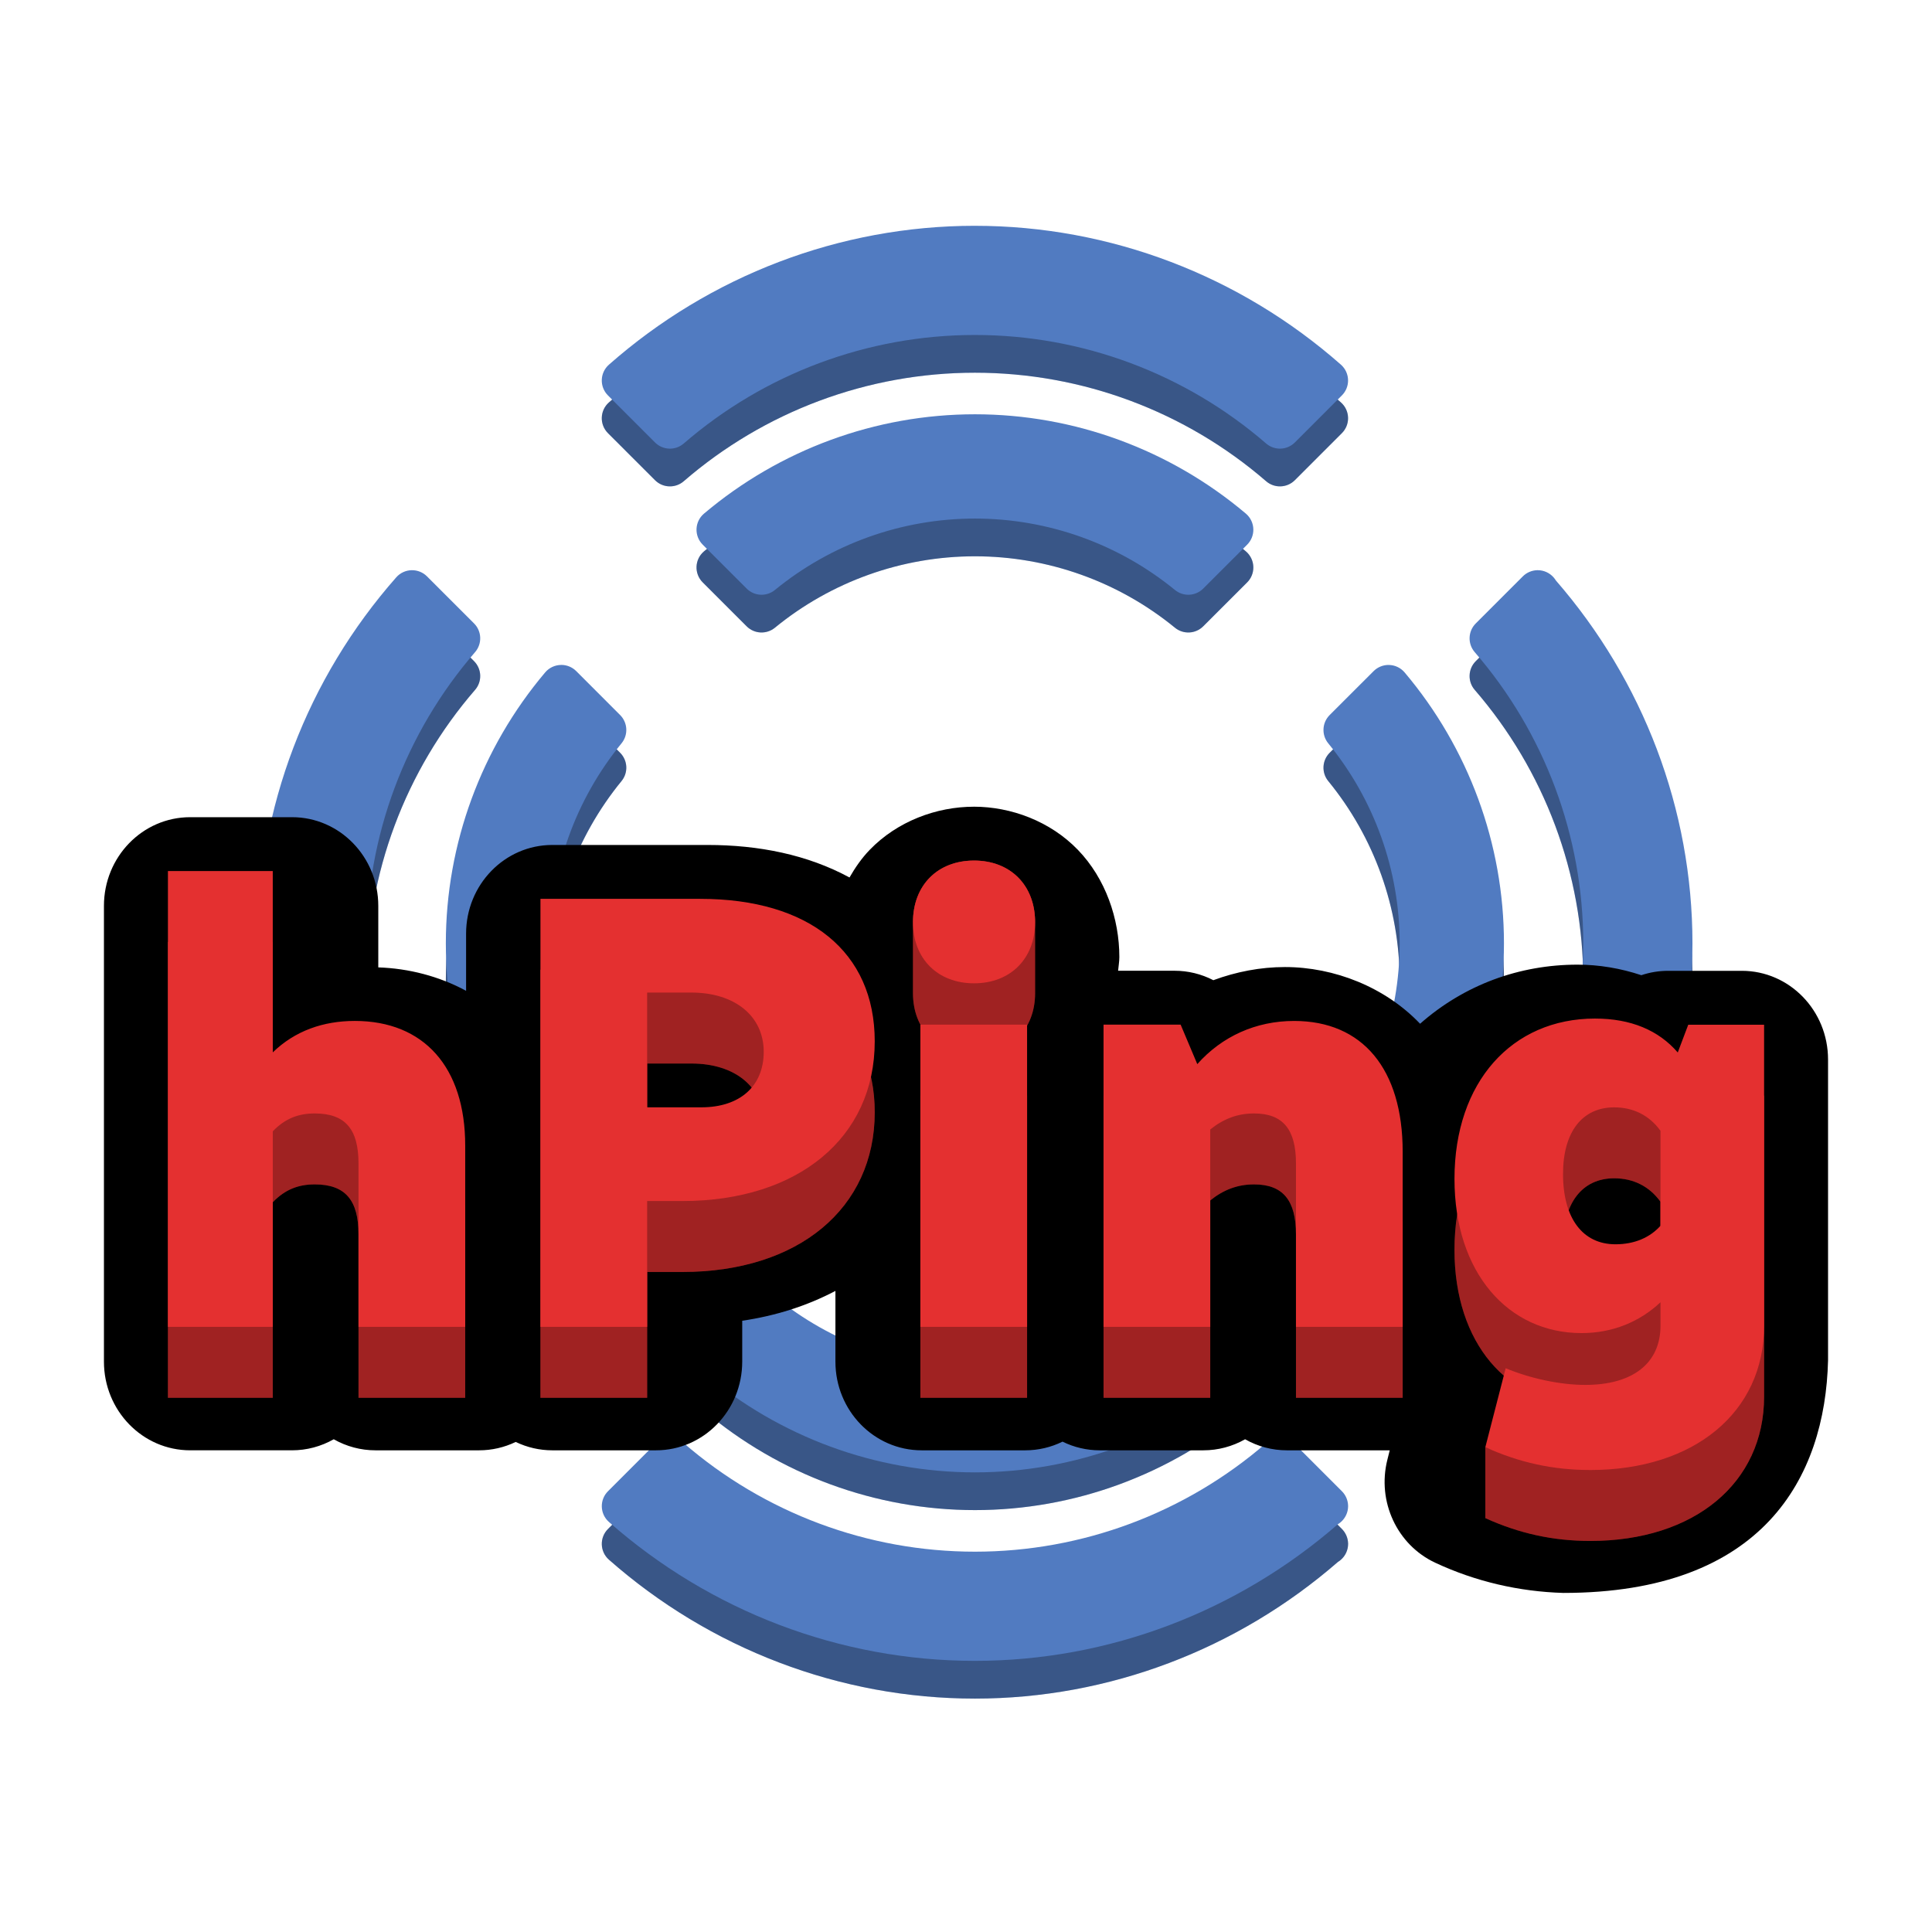
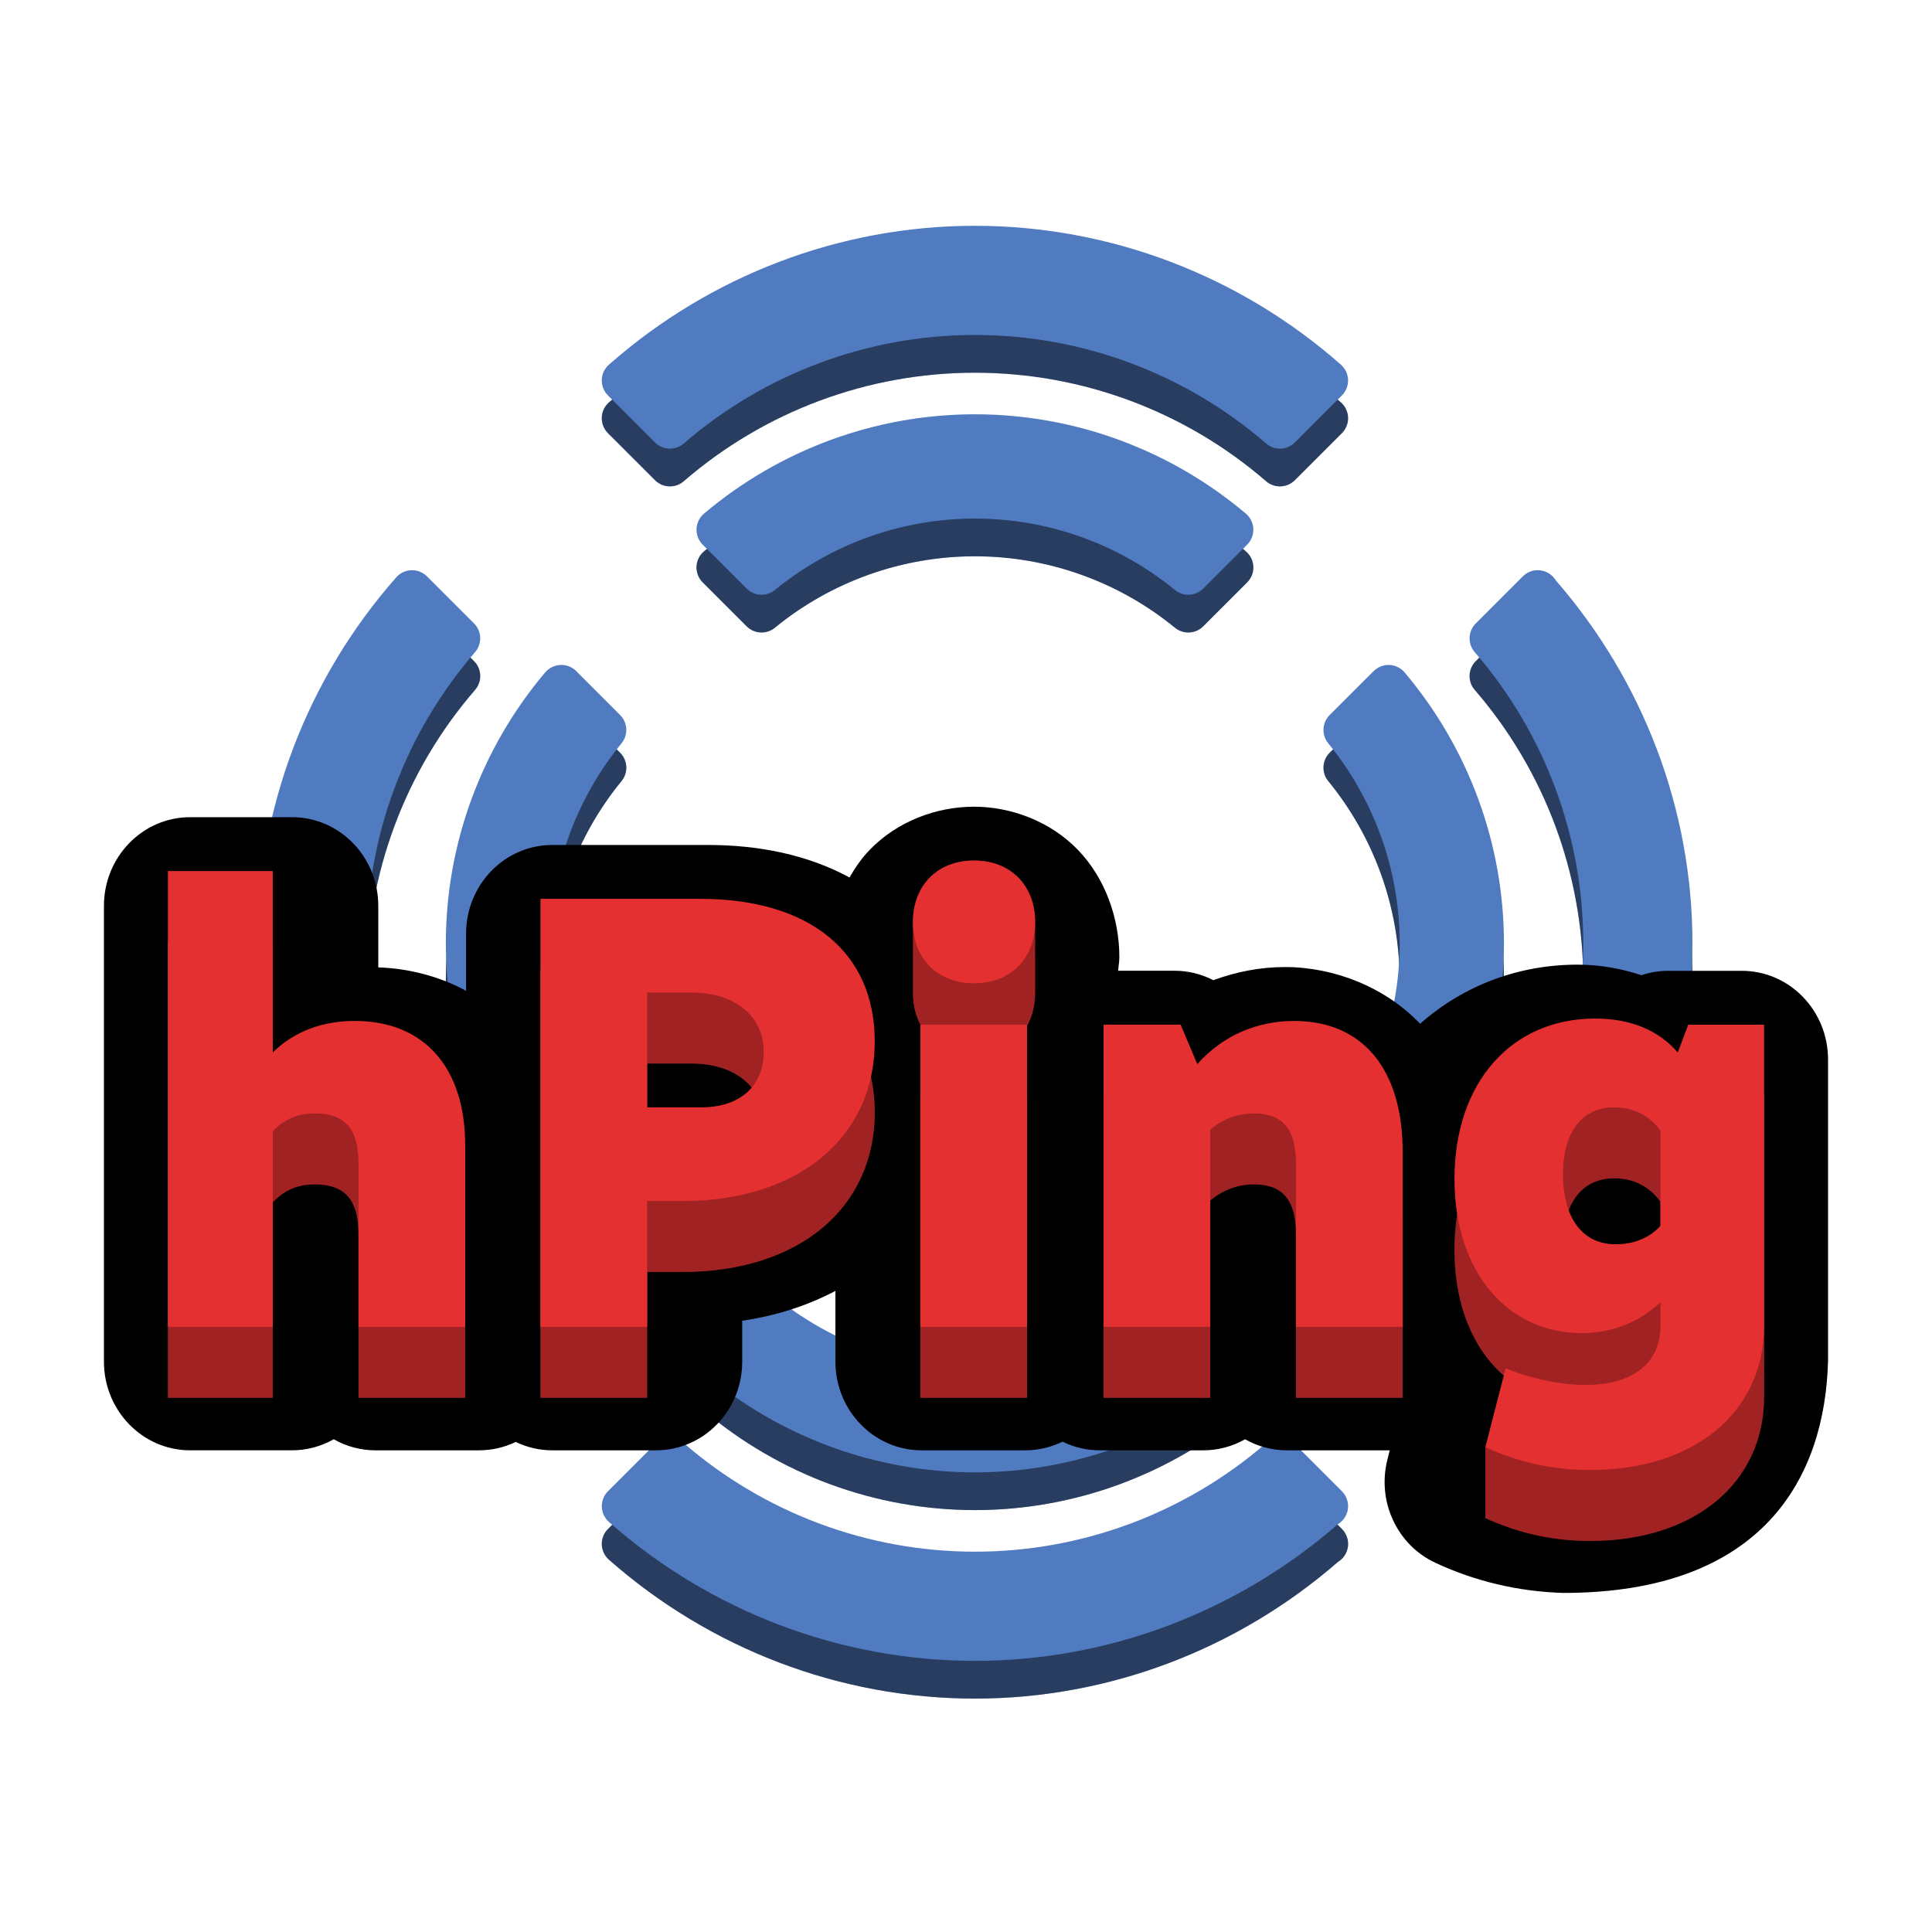
<svg xmlns="http://www.w3.org/2000/svg" width="512" height="512" version="1.1" viewBox="0 0 135.47 135.47">
  <path d="m68.361 18.478c-9.49 9e-6 -18.592 3.505-25.663 9.738-0.641 0.564-0.672 1.552-0.069 2.156l3.301 3.3c0.548 0.548 1.427 0.58 2.013 0.072 5.651-4.891 12.896-7.61 20.419-7.61 7.523 2.8e-5 14.766 2.718 20.418 7.61 0.586 0.507 1.464 0.476 2.013-0.072l3.3-3.301c0.281-0.281 0.437-0.663 0.432-1.061-0.004-0.419-0.186-0.816-0.5-1.093-7.072-6.233-16.175-9.738-25.664-9.738zm0 13.217c-6.986 2.3e-5 -13.704 2.494-18.997 6.965-0.662 0.559-0.704 1.564-0.091 2.176l3.082 3.081c0.537 0.537 1.393 0.579 1.981 0.098 3.938-3.223 8.89-5.008 14.024-5.008h0.002c5.134 0 10.086 1.785 14.024 5.008 0.588 0.481 1.444 0.439 1.982-0.098l3.083-3.081c0.281-0.281 0.437-0.664 0.432-1.062-0.004-0.43-0.196-0.836-0.524-1.114-5.293-4.471-12.011-6.965-18.997-6.965zm39.467 10.932c-0.012-1.95e-4 -0.024 2.25e-4 -0.036 5.15e-4 -0.38 0.009-0.743 0.163-1.012 0.432l-3.301 3.301c-0.548 0.548-0.58 1.427-0.073 2.013 4.891 5.651 7.611 12.894 7.611 20.418-3e-5 7.523-2.719 14.767-7.611 20.418-0.507 0.586-0.475 1.464 0.073 2.013l3.301 3.301c0.603 0.603 1.59 0.572 2.154-0.067 6.233-7.072 9.739-16.174 9.739-25.663 0-9.402-3.459-18.41-9.583-25.453-0.045-0.075-0.098-0.146-0.156-0.212-0.28-0.318-0.683-0.5-1.106-0.501zm-78.95 5.15e-4c-0.419 0.004-0.816 0.186-1.093 0.5-6.233 7.072-9.738 16.174-9.738 25.664 1e-5 9.49 3.505 18.592 9.738 25.664 0.564 0.641 1.552 0.672 2.155 0.068l3.3-3.301c0.548-0.548 0.58-1.426 0.072-2.013-4.891-5.651-7.61-12.896-7.61-20.419 2.7e-5 -7.523 2.718-14.766 7.61-20.418 0.507-0.586 0.476-1.464-0.072-2.013l-3.301-3.3c-0.281-0.281-0.663-0.436-1.061-0.432zm10.464 6.643v5.14e-4c-0.43 0.004-0.837 0.195-1.115 0.523-4.471 5.293-6.965 12.011-6.965 18.997 2e-5 6.986 2.494 13.704 6.965 18.997 0.559 0.662 1.564 0.704 2.176 0.091l3.081-3.081c0.537-0.537 0.579-1.394 0.098-1.982-3.223-3.938-5.008-8.89-5.008-14.024v-0.002c0-5.134 1.785-10.086 5.008-14.024 0.481-0.588 0.438-1.444-0.098-1.981l-3.081-3.083c-0.281-0.281-0.664-0.437-1.061-0.433zm57.999 5.14e-4c-0.385 0.006-0.754 0.162-1.026 0.435l-3.081 3.079c-0.537 0.537-0.58 1.394-0.099 1.982 3.223 3.939 5.008 8.89 5.008 14.025-1.3e-4 5.134-1.784 10.086-5.008 14.025-0.481 0.588-0.438 1.444 0.099 1.982l3.082 3.081c0.612 0.611 1.616 0.57 2.174-0.091 4.471-5.293 6.966-12.011 6.966-18.997-3e-5 -6.986-2.495-13.704-6.966-18.997-0.276-0.326-0.678-0.516-1.105-0.523-0.015-1.57e-4 -0.03-1.51e-4 -0.045 0zm-28.979 15.188c-2.391 0-4.33 1.938-4.33 4.33 5.5e-5 2.391 1.938 4.33 4.33 4.33s4.33-1.938 4.33-4.33c0-2.391-1.938-4.33-4.33-4.33zm5.14e-4 12.976c-0.378 0-0.757 0.144-1.045 0.433l-5.112 5.112c-0.265 0.265-0.403 0.599-0.427 0.938-0.362-0.211-0.716-0.437-1.057-0.683-0.588-0.422-1.396-0.357-1.908 0.156l-3.102 3.102c-0.629 0.629-0.564 1.666 0.138 2.212 3.559 2.767 7.951 4.31 12.514 4.31 4.563-1.26e-4 8.955-1.542 12.514-4.31 0.361-0.28 0.571-0.712 0.571-1.168-2.57e-4 -0.392-0.156-0.767-0.433-1.044-0.009-0.01-0.019-0.019-0.028-0.028l-3.074-3.074c-0.512-0.512-1.32-0.578-1.908-0.156-0.341 0.245-0.695 0.471-1.056 0.682-0.026-0.352-0.176-0.686-0.428-0.937l-5.112-5.112c-0.289-0.289-0.667-0.433-1.045-0.433zm-15.035 15.799c-0.355 0.018-0.703 0.163-0.971 0.431l-3.082 3.082c-0.611 0.612-0.57 1.616 0.091 2.174 5.293 4.471 12.011 6.966 18.997 6.966 6.986-3e-5 13.704-2.495 18.997-6.966 0.326-0.276 0.517-0.678 0.524-1.105 1.57e-4 -0.015 1.52e-4 -0.031 0-0.046-0.006-0.385-0.162-0.753-0.435-1.025l-3.079-3.081c-0.537-0.537-1.394-0.58-1.982-0.099-3.939 3.223-8.89 5.008-14.025 5.008-5.134-1.4e-4 -10.086-1.784-14.025-5.008-0.294-0.24-0.655-0.35-1.01-0.332zm-6.404 10.243c-0.361 0.013-0.718 0.158-0.992 0.432l-3.301 3.302c-0.603 0.603-0.572 1.59 0.068 2.154 7.072 6.233 16.173 9.739 25.663 9.739 9.402 0 18.41-3.459 25.453-9.583 0.075-0.045 0.146-0.098 0.212-0.156 0.318-0.28 0.5-0.682 0.501-1.105v-5.1e-4c1.8e-4 -0.012-2.26e-4 -0.024-5.14e-4 -0.036-0.009-0.38-0.164-0.742-0.432-1.012l-3.301-3.302c-0.548-0.548-1.427-0.579-2.013-0.072-5.651 4.891-12.895 7.611-20.418 7.611-7.523-1e-5 -14.767-2.719-20.418-7.611-0.293-0.254-0.659-0.373-1.021-0.36z" color="#000000" color-rendering="auto" dominant-baseline="auto" fill="#517bc1" image-rendering="auto" shape-rendering="auto" solid-color="#000000" stop-color="#000000" stroke-width=".257" style="font-feature-settings:normal;font-variant-alternates:normal;font-variant-caps:normal;font-variant-east-asian:normal;font-variant-ligatures:normal;font-variant-numeric:normal;font-variant-position:normal;font-variation-settings:normal;inline-size:0;isolation:auto;mix-blend-mode:normal;shape-margin:0;shape-padding:0;text-decoration-color:#000000;text-decoration-line:none;text-decoration-style:solid;text-indent:0;text-orientation:mixed;text-transform:none;white-space:normal" />
-   <path d="m68.361 18.478c-9.49 9e-6 -18.592 3.505-25.663 9.738-0.641 0.564-0.672 1.552-0.069 2.156l3.301 3.3c0.548 0.548 1.427 0.58 2.013 0.072 5.651-4.891 12.896-7.61 20.419-7.61 7.523 2.8e-5 14.766 2.718 20.418 7.61 0.586 0.507 1.464 0.476 2.013-0.072l3.3-3.301c0.281-0.281 0.437-0.663 0.432-1.061-0.004-0.419-0.186-0.816-0.5-1.093-7.072-6.233-16.175-9.738-25.664-9.738zm0 13.217c-6.986 2.3e-5 -13.704 2.494-18.997 6.965-0.662 0.559-0.704 1.564-0.091 2.176l3.082 3.081c0.537 0.537 1.393 0.579 1.981 0.098 3.938-3.223 8.89-5.008 14.024-5.008h0.002c5.134 0 10.086 1.785 14.024 5.008 0.588 0.481 1.444 0.439 1.982-0.098l3.083-3.081c0.281-0.281 0.437-0.664 0.432-1.062-0.004-0.43-0.196-0.836-0.524-1.114-5.293-4.471-12.011-6.965-18.997-6.965zm39.467 10.932c-0.012-1.95e-4 -0.024 2.25e-4 -0.036 5.15e-4 -0.38 0.009-0.743 0.163-1.012 0.432l-3.301 3.301c-0.548 0.548-0.58 1.427-0.073 2.013 4.891 5.651 7.611 12.894 7.611 20.418-3e-5 7.523-2.719 14.767-7.611 20.418-0.507 0.586-0.475 1.464 0.073 2.013l3.301 3.301c0.603 0.603 1.59 0.572 2.154-0.067 6.233-7.072 9.739-16.174 9.739-25.663 0-9.402-3.459-18.41-9.583-25.453-0.045-0.075-0.098-0.146-0.156-0.212-0.28-0.318-0.683-0.5-1.106-0.501zm-78.95 5.15e-4c-0.419 0.004-0.816 0.186-1.093 0.5-6.233 7.072-9.738 16.174-9.738 25.664 1e-5 9.49 3.505 18.592 9.738 25.664 0.564 0.641 1.552 0.672 2.155 0.068l3.3-3.301c0.548-0.548 0.58-1.426 0.072-2.013-4.891-5.651-7.61-12.896-7.61-20.419 2.7e-5 -7.523 2.718-14.766 7.61-20.418 0.507-0.586 0.476-1.464-0.072-2.013l-3.301-3.3c-0.281-0.281-0.663-0.436-1.061-0.432zm10.464 6.643v5.14e-4c-0.43 0.004-0.837 0.195-1.115 0.523-4.471 5.293-6.965 12.011-6.965 18.997 2e-5 6.986 2.494 13.704 6.965 18.997 0.559 0.662 1.564 0.704 2.176 0.091l3.081-3.081c0.537-0.537 0.579-1.394 0.098-1.982-3.223-3.938-5.008-8.89-5.008-14.024v-0.002c0-5.134 1.785-10.086 5.008-14.024 0.481-0.588 0.438-1.444-0.098-1.981l-3.081-3.083c-0.281-0.281-0.664-0.437-1.061-0.433zm57.999 5.14e-4c-0.385 0.006-0.754 0.162-1.026 0.435l-3.081 3.079c-0.537 0.537-0.58 1.394-0.099 1.982 3.223 3.939 5.008 8.89 5.008 14.025-1.3e-4 5.134-1.784 10.086-5.008 14.025-0.481 0.588-0.438 1.444 0.099 1.982l3.082 3.081c0.612 0.611 1.616 0.57 2.174-0.091 4.471-5.293 6.966-12.011 6.966-18.997-3e-5 -6.986-2.495-13.704-6.966-18.997-0.276-0.326-0.678-0.516-1.105-0.523-0.015-1.57e-4 -0.03-1.51e-4 -0.045 0zm-28.979 15.188c-2.391 0-4.33 1.938-4.33 4.33 5.5e-5 2.391 1.938 4.33 4.33 4.33s4.33-1.938 4.33-4.33c0-2.391-1.938-4.33-4.33-4.33zm5.14e-4 12.976c-0.378 0-0.757 0.144-1.045 0.433l-5.112 5.112c-0.265 0.265-0.403 0.599-0.427 0.938-0.362-0.211-0.716-0.437-1.057-0.683-0.588-0.422-1.396-0.357-1.908 0.156l-3.102 3.102c-0.629 0.629-0.564 1.666 0.138 2.212 3.559 2.767 7.951 4.31 12.514 4.31 4.563-1.26e-4 8.955-1.542 12.514-4.31 0.361-0.28 0.571-0.712 0.571-1.168-2.57e-4 -0.392-0.156-0.767-0.433-1.044-0.009-0.01-0.019-0.019-0.028-0.028l-3.074-3.074c-0.512-0.512-1.32-0.578-1.908-0.156-0.341 0.245-0.695 0.471-1.056 0.682-0.026-0.352-0.176-0.686-0.428-0.937l-5.112-5.112c-0.289-0.289-0.667-0.433-1.045-0.433zm-15.035 15.799c-0.355 0.018-0.703 0.163-0.971 0.431l-3.082 3.082c-0.611 0.612-0.57 1.616 0.091 2.174 5.293 4.471 12.011 6.966 18.997 6.966 6.986-3e-5 13.704-2.495 18.997-6.966 0.326-0.276 0.517-0.678 0.524-1.105 1.57e-4 -0.015 1.52e-4 -0.031 0-0.046-0.006-0.385-0.162-0.753-0.435-1.025l-3.079-3.081c-0.537-0.537-1.394-0.58-1.982-0.099-3.939 3.223-8.89 5.008-14.025 5.008-5.134-1.4e-4 -10.086-1.784-14.025-5.008-0.294-0.24-0.655-0.35-1.01-0.332zm-6.404 10.243c-0.361 0.013-0.718 0.158-0.992 0.432l-3.301 3.302c-0.603 0.603-0.572 1.59 0.068 2.154 7.072 6.233 16.173 9.739 25.663 9.739 9.402 0 18.41-3.459 25.453-9.583 0.075-0.045 0.146-0.098 0.212-0.156 0.318-0.28 0.5-0.682 0.501-1.105v-5.1e-4c1.8e-4 -0.012-2.26e-4 -0.024-5.14e-4 -0.036-0.009-0.38-0.164-0.742-0.432-1.012l-3.301-3.302c-0.548-0.548-1.427-0.579-2.013-0.072-5.651 4.891-12.895 7.611-20.418 7.611-7.523-1e-5 -14.767-2.719-20.418-7.611-0.293-0.254-0.659-0.373-1.021-0.36z" color="#000000" color-rendering="auto" dominant-baseline="auto" image-rendering="auto" opacity=".3" shape-rendering="auto" solid-color="#000000" stop-color="#000000" stroke-width=".257" style="font-feature-settings:normal;font-variant-alternates:normal;font-variant-caps:normal;font-variant-east-asian:normal;font-variant-ligatures:normal;font-variant-numeric:normal;font-variant-position:normal;font-variation-settings:normal;inline-size:0;isolation:auto;mix-blend-mode:normal;shape-margin:0;shape-padding:0;text-decoration-color:#000000;text-decoration-line:none;text-decoration-style:solid;text-indent:0;text-orientation:mixed;text-transform:none;white-space:normal" />
+   <path d="m68.361 18.478c-9.49 9e-6 -18.592 3.505-25.663 9.738-0.641 0.564-0.672 1.552-0.069 2.156l3.301 3.3c0.548 0.548 1.427 0.58 2.013 0.072 5.651-4.891 12.896-7.61 20.419-7.61 7.523 2.8e-5 14.766 2.718 20.418 7.61 0.586 0.507 1.464 0.476 2.013-0.072l3.3-3.301c0.281-0.281 0.437-0.663 0.432-1.061-0.004-0.419-0.186-0.816-0.5-1.093-7.072-6.233-16.175-9.738-25.664-9.738zm0 13.217c-6.986 2.3e-5 -13.704 2.494-18.997 6.965-0.662 0.559-0.704 1.564-0.091 2.176l3.082 3.081c0.537 0.537 1.393 0.579 1.981 0.098 3.938-3.223 8.89-5.008 14.024-5.008h0.002c5.134 0 10.086 1.785 14.024 5.008 0.588 0.481 1.444 0.439 1.982-0.098l3.083-3.081c0.281-0.281 0.437-0.664 0.432-1.062-0.004-0.43-0.196-0.836-0.524-1.114-5.293-4.471-12.011-6.965-18.997-6.965zm39.467 10.932c-0.012-1.95e-4 -0.024 2.25e-4 -0.036 5.15e-4 -0.38 0.009-0.743 0.163-1.012 0.432l-3.301 3.301c-0.548 0.548-0.58 1.427-0.073 2.013 4.891 5.651 7.611 12.894 7.611 20.418-3e-5 7.523-2.719 14.767-7.611 20.418-0.507 0.586-0.475 1.464 0.073 2.013l3.301 3.301c0.603 0.603 1.59 0.572 2.154-0.067 6.233-7.072 9.739-16.174 9.739-25.663 0-9.402-3.459-18.41-9.583-25.453-0.045-0.075-0.098-0.146-0.156-0.212-0.28-0.318-0.683-0.5-1.106-0.501zm-78.95 5.15e-4c-0.419 0.004-0.816 0.186-1.093 0.5-6.233 7.072-9.738 16.174-9.738 25.664 1e-5 9.49 3.505 18.592 9.738 25.664 0.564 0.641 1.552 0.672 2.155 0.068l3.3-3.301c0.548-0.548 0.58-1.426 0.072-2.013-4.891-5.651-7.61-12.896-7.61-20.419 2.7e-5 -7.523 2.718-14.766 7.61-20.418 0.507-0.586 0.476-1.464-0.072-2.013l-3.301-3.3c-0.281-0.281-0.663-0.436-1.061-0.432zm10.464 6.643v5.14e-4c-0.43 0.004-0.837 0.195-1.115 0.523-4.471 5.293-6.965 12.011-6.965 18.997 2e-5 6.986 2.494 13.704 6.965 18.997 0.559 0.662 1.564 0.704 2.176 0.091l3.081-3.081c0.537-0.537 0.579-1.394 0.098-1.982-3.223-3.938-5.008-8.89-5.008-14.024v-0.002c0-5.134 1.785-10.086 5.008-14.024 0.481-0.588 0.438-1.444-0.098-1.981l-3.081-3.083c-0.281-0.281-0.664-0.437-1.061-0.433zm57.999 5.14e-4c-0.385 0.006-0.754 0.162-1.026 0.435l-3.081 3.079c-0.537 0.537-0.58 1.394-0.099 1.982 3.223 3.939 5.008 8.89 5.008 14.025-1.3e-4 5.134-1.784 10.086-5.008 14.025-0.481 0.588-0.438 1.444 0.099 1.982l3.082 3.081c0.612 0.611 1.616 0.57 2.174-0.091 4.471-5.293 6.966-12.011 6.966-18.997-3e-5 -6.986-2.495-13.704-6.966-18.997-0.276-0.326-0.678-0.516-1.105-0.523-0.015-1.57e-4 -0.03-1.51e-4 -0.045 0zm-28.979 15.188c-2.391 0-4.33 1.938-4.33 4.33 5.5e-5 2.391 1.938 4.33 4.33 4.33s4.33-1.938 4.33-4.33c0-2.391-1.938-4.33-4.33-4.33zm5.14e-4 12.976c-0.378 0-0.757 0.144-1.045 0.433l-5.112 5.112c-0.265 0.265-0.403 0.599-0.427 0.938-0.362-0.211-0.716-0.437-1.057-0.683-0.588-0.422-1.396-0.357-1.908 0.156l-3.102 3.102c-0.629 0.629-0.564 1.666 0.138 2.212 3.559 2.767 7.951 4.31 12.514 4.31 4.563-1.26e-4 8.955-1.542 12.514-4.31 0.361-0.28 0.571-0.712 0.571-1.168-2.57e-4 -0.392-0.156-0.767-0.433-1.044-0.009-0.01-0.019-0.019-0.028-0.028l-3.074-3.074c-0.512-0.512-1.32-0.578-1.908-0.156-0.341 0.245-0.695 0.471-1.056 0.682-0.026-0.352-0.176-0.686-0.428-0.937l-5.112-5.112c-0.289-0.289-0.667-0.433-1.045-0.433zm-15.035 15.799c-0.355 0.018-0.703 0.163-0.971 0.431l-3.082 3.082c-0.611 0.612-0.57 1.616 0.091 2.174 5.293 4.471 12.011 6.966 18.997 6.966 6.986-3e-5 13.704-2.495 18.997-6.966 0.326-0.276 0.517-0.678 0.524-1.105 1.57e-4 -0.015 1.52e-4 -0.031 0-0.046-0.006-0.385-0.162-0.753-0.435-1.025l-3.079-3.081c-0.537-0.537-1.394-0.58-1.982-0.099-3.939 3.223-8.89 5.008-14.025 5.008-5.134-1.4e-4 -10.086-1.784-14.025-5.008-0.294-0.24-0.655-0.35-1.01-0.332zm-6.404 10.243c-0.361 0.013-0.718 0.158-0.992 0.432l-3.301 3.302c-0.603 0.603-0.572 1.59 0.068 2.154 7.072 6.233 16.173 9.739 25.663 9.739 9.402 0 18.41-3.459 25.453-9.583 0.075-0.045 0.146-0.098 0.212-0.156 0.318-0.28 0.5-0.682 0.501-1.105v-5.1e-4c1.8e-4 -0.012-2.26e-4 -0.024-5.14e-4 -0.036-0.009-0.38-0.164-0.742-0.432-1.012l-3.301-3.302c-0.548-0.548-1.427-0.579-2.013-0.072-5.651 4.891-12.895 7.611-20.418 7.611-7.523-1e-5 -14.767-2.719-20.418-7.611-0.293-0.254-0.659-0.373-1.021-0.36z" color="#000000" color-rendering="auto" dominant-baseline="auto" image-rendering="auto" opacity=".5" shape-rendering="auto" solid-color="#000000" stop-color="#000000" stroke-width=".257" style="font-feature-settings:normal;font-variant-alternates:normal;font-variant-caps:normal;font-variant-east-asian:normal;font-variant-ligatures:normal;font-variant-numeric:normal;font-variant-position:normal;font-variation-settings:normal;inline-size:0;isolation:auto;mix-blend-mode:normal;shape-margin:0;shape-padding:0;text-decoration-color:#000000;text-decoration-line:none;text-decoration-style:solid;text-indent:0;text-orientation:mixed;text-transform:none;white-space:normal" />
  <path d="m68.361 15.832c-9.49 9e-6 -18.592 3.505-25.663 9.738-0.641 0.564-0.672 1.552-0.069 2.156l3.301 3.3c0.548 0.548 1.427 0.58 2.013 0.072 5.651-4.891 12.896-7.61 20.419-7.61 7.523 2.8e-5 14.766 2.718 20.418 7.61 0.586 0.507 1.464 0.476 2.013-0.072l3.3-3.301c0.281-0.281 0.437-0.663 0.432-1.061-0.004-0.419-0.186-0.816-0.5-1.093-7.072-6.233-16.175-9.738-25.664-9.738zm0 13.217c-6.986 2.3e-5 -13.704 2.494-18.997 6.965-0.662 0.559-0.704 1.564-0.091 2.176l3.082 3.081c0.537 0.537 1.393 0.579 1.981 0.098 3.938-3.223 8.89-5.008 14.024-5.008h0.002c5.134 0 10.086 1.785 14.024 5.008 0.588 0.481 1.444 0.439 1.982-0.098l3.083-3.081c0.281-0.281 0.437-0.664 0.432-1.062-0.004-0.43-0.196-0.836-0.524-1.114-5.293-4.471-12.011-6.965-18.997-6.965zm39.467 10.932c-0.012-1.95e-4 -0.024 2.25e-4 -0.036 5.15e-4 -0.38 0.009-0.743 0.163-1.012 0.432l-3.301 3.301c-0.548 0.548-0.58 1.427-0.073 2.013 4.891 5.651 7.611 12.894 7.611 20.418-3e-5 7.523-2.719 14.767-7.611 20.418-0.507 0.586-0.475 1.464 0.073 2.013l3.301 3.301c0.603 0.603 1.59 0.572 2.154-0.067 6.233-7.072 9.739-16.174 9.739-25.663 0-9.402-3.459-18.41-9.583-25.453-0.045-0.075-0.098-0.146-0.156-0.212-0.28-0.318-0.683-0.5-1.106-0.501zm-78.95 5.15e-4c-0.419 0.004-0.816 0.186-1.093 0.5-6.233 7.072-9.738 16.174-9.738 25.664 1e-5 9.49 3.505 18.592 9.738 25.664 0.564 0.641 1.552 0.672 2.155 0.068l3.3-3.301c0.548-0.548 0.58-1.426 0.072-2.013-4.891-5.651-7.61-12.896-7.61-20.419 2.7e-5 -7.523 2.718-14.766 7.61-20.418 0.507-0.586 0.476-1.464-0.072-2.013l-3.301-3.3c-0.281-0.281-0.663-0.436-1.061-0.432zm10.464 6.643v5.14e-4c-0.43 0.004-0.837 0.195-1.115 0.523-4.471 5.293-6.965 12.011-6.965 18.997 2e-5 6.986 2.494 13.704 6.965 18.997 0.559 0.662 1.564 0.704 2.176 0.091l3.081-3.081c0.537-0.537 0.579-1.394 0.098-1.982-3.223-3.938-5.008-8.89-5.008-14.024v-0.002c0-5.134 1.785-10.086 5.008-14.024 0.481-0.588 0.438-1.444-0.098-1.981l-3.081-3.083c-0.281-0.281-0.664-0.437-1.061-0.433zm57.999 5.14e-4c-0.385 0.006-0.754 0.162-1.026 0.435l-3.081 3.079c-0.537 0.537-0.58 1.394-0.099 1.982 3.223 3.939 5.008 8.89 5.008 14.025-1.3e-4 5.134-1.784 10.086-5.008 14.025-0.481 0.588-0.438 1.444 0.099 1.982l3.082 3.081c0.612 0.611 1.616 0.57 2.174-0.091 4.471-5.293 6.966-12.011 6.966-18.997-3e-5 -6.986-2.495-13.704-6.966-18.997-0.276-0.326-0.678-0.516-1.105-0.523-0.015-1.57e-4 -0.03-1.51e-4 -0.045 0zm-28.979 15.188c-2.391 0-4.33 1.938-4.33 4.33 5.5e-5 2.391 1.938 4.33 4.33 4.33s4.33-1.938 4.33-4.33c0-2.391-1.938-4.33-4.33-4.33zm5.14e-4 12.976c-0.378 0-0.757 0.144-1.045 0.433l-5.112 5.112c-0.265 0.265-0.403 0.599-0.427 0.938-0.362-0.211-0.716-0.437-1.057-0.683-0.588-0.422-1.396-0.357-1.908 0.156l-3.102 3.102c-0.629 0.629-0.564 1.666 0.138 2.212 3.559 2.767 7.951 4.31 12.514 4.31 4.563-1.26e-4 8.955-1.542 12.514-4.31 0.361-0.28 0.571-0.712 0.571-1.168-2.57e-4 -0.392-0.156-0.767-0.433-1.044-0.009-0.01-0.019-0.019-0.028-0.028l-3.074-3.074c-0.512-0.512-1.32-0.578-1.908-0.156-0.341 0.245-0.695 0.471-1.056 0.682-0.026-0.352-0.176-0.686-0.428-0.937l-5.112-5.112c-0.289-0.289-0.667-0.433-1.045-0.433zm-15.035 15.799c-0.355 0.018-0.703 0.163-0.971 0.431l-3.082 3.082c-0.611 0.612-0.57 1.616 0.091 2.174 5.293 4.471 12.011 6.966 18.997 6.966 6.986-3e-5 13.704-2.495 18.997-6.966 0.326-0.276 0.517-0.678 0.524-1.105 1.57e-4 -0.015 1.52e-4 -0.031 0-0.046-0.006-0.385-0.162-0.753-0.435-1.025l-3.079-3.081c-0.537-0.537-1.394-0.58-1.982-0.099-3.939 3.223-8.89 5.008-14.025 5.008-5.134-1.36e-4 -10.086-1.784-14.025-5.008-0.294-0.24-0.655-0.35-1.01-0.332zm-6.404 10.243c-0.361 0.013-0.718 0.158-0.992 0.432l-3.301 3.302c-0.603 0.603-0.572 1.59 0.068 2.154 7.072 6.233 16.173 9.739 25.663 9.739 9.402 0 18.41-3.459 25.453-9.583 0.075-0.045 0.146-0.098 0.212-0.156 0.318-0.28 0.5-0.682 0.501-1.105v-5.1e-4c1.8e-4 -0.012-2.26e-4 -0.024-5.14e-4 -0.036-0.009-0.38-0.164-0.742-0.432-1.012l-3.301-3.302c-0.548-0.548-1.427-0.579-2.013-0.072-5.651 4.891-12.895 7.611-20.418 7.611-7.523-1e-5 -14.767-2.719-20.418-7.611-0.293-0.254-0.659-0.373-1.021-0.36z" color="#000000" color-rendering="auto" dominant-baseline="auto" fill="#517bc1" image-rendering="auto" shape-rendering="auto" solid-color="#000000" stop-color="#000000" stroke-width=".257" style="font-feature-settings:normal;font-variant-alternates:normal;font-variant-caps:normal;font-variant-east-asian:normal;font-variant-ligatures:normal;font-variant-numeric:normal;font-variant-position:normal;font-variation-settings:normal;inline-size:0;isolation:auto;mix-blend-mode:normal;shape-margin:0;shape-padding:0;text-decoration-color:#000000;text-decoration-line:none;text-decoration-style:solid;text-indent:0;text-orientation:mixed;text-transform:none;white-space:normal" />
  <g transform="matrix(.24872 0 0 .24872 4.0649 3.3923)" shape-rendering="auto">
    <path d="m258.25 238.79c-10.259 0-17.213 6.956-17.213 17.389 0 10.259 6.954 17.213 17.213 17.213s17.215-6.954 17.215-17.213c0-10.432-6.956-17.389-17.215-17.389zm-227.25 2.953v128.49h29.559v-55.119c3.478-3.651 7.303-5.043 11.824-5.043 8.694 0 12.344 4.521 12.344 14.084v46.08h30.082v-51.119c0-22.082-11.651-35.123-31.125-35.123-8.868 0-16.866 2.781-23.125 8.867v-51.121zm105.02 7.83-2e-3 120.67h30.08v-35.471h9.912c32.689 0 54.25-17.909 54.25-45.031 0-25.212-18.432-40.164-49.209-40.164zm30.078 26.426h12.52c12.171 0 20.344 6.607 20.344 16.691 0 9.737-6.78 15.65-17.561 15.65h-15.303zm267.25 7.322c-23.473 0-48.541 19.4-39.643 45.205 5.72 16.586 22.365 40.637 36.396 58.059-6.862-0.074-14.991-1.79-21.965-4.682l-5.738 22.256c9.563 4.347 19.128 6.434 29.561 6.434l-4e-3 4e-3c6.646 0 12.789-0.844 18.324-2.42 1.15 0.698 1.718 0.587 1.57-0.465 18.019-5.707 29.141-19.49 29.141-37.801v-84.852h-21.387l-2.957 7.824c-5.39-6.26-13.214-9.562-23.299-9.562zm-84.85 0.676c-10.78 0-20.344 4.345-27.299 12.17l-4.695-11.127h-21.734v85.199h30.082v-55.641c3.651-2.956 7.649-4.521 12.344-4.521 8.172 0 11.824 4.521 11.824 14.084v46.078h30.08v-49.381c0-23.299-11.302-36.861-30.602-36.861zm-105.37 1.043v85.199h30.08v-85.199zm208.65 78.26v6.607c0 8.134-4.616 13.597-12.801 15.707-2.679-3.963-5.795-8.46-9.455-13.621-5.03-7.091 16.344-3.129 22.256-8.693z" color="#000000" color-rendering="auto" dominant-baseline="auto" image-rendering="auto" solid-color="#000000" stop-color="#000000" style="font-feature-settings:normal;font-variant-alternates:normal;font-variant-caps:normal;font-variant-east-asian:normal;font-variant-ligatures:normal;font-variant-numeric:normal;font-variant-position:normal;font-variation-settings:normal;inline-size:0;isolation:auto;mix-blend-mode:normal;shape-margin:0;shape-padding:0;text-decoration-color:#000000;text-decoration-line:none;text-decoration-style:solid;text-indent:0;text-orientation:mixed;text-transform:none;white-space:normal" />
    <path d="m258.19 213.79c-10.48 0-21.549 4.082-29.354 12.17-2.254 2.336-4.086 4.992-5.687 7.781-11.854-6.432-25.596-9.168-40.012-9.168h-43.777c-13.422 1e-3 -24.303 11.193-24.304 25v16.115c-7.622-4.125-16.228-6.321-24.752-6.6v-17.346c-0.001-13.807-10.881-24.999-24.304-25h-28.736c-13.422 1e-3 -24.303 11.193-24.304 25v128.49c0.001 13.807 10.881 24.999 24.304 25h28.736c4.108-6.8e-4 8.149-1.073 11.745-3.115 3.597 2.044 7.64 3.117 11.749 3.117h29.244c3.563-1.8e-4 7.083-0.806 10.31-2.361 3.226 1.555 6.745 2.361 10.309 2.361h29.242c13.422-1e-3 24.303-11.193 24.304-25v-11.529c9.372-1.379 18.234-4.174 26.276-8.412v19.941c9.7e-4 13.807 10.881 24.999 24.304 25h29.242c3.627-7.3e-4 7.207-0.836 10.479-2.445 3.272 1.609 6.853 2.445 10.479 2.445h29.244c4.109-9.5e-4 8.151-1.073 11.747-3.117 3.597 2.044 7.638 3.116 11.747 3.117h29.027l-0.67 2.678c-2.945 11.751 2.738 23.98 13.477 29.002 11.374 5.318 23.662 8.156 36.129 8.525 56.297 0 73.829-32.527 74.635-65.533v-84.852c-9.8e-4 -13.807-10.881-24.999-24.304-25h-20.791c-2.562-9e-5 -5.108 0.417-7.544 1.234-5.844-1.945-11.967-2.973-17.981-2.973-16.387 0-31.93 5.678-44.394 16.66-9.843-10.335-24.22-15.984-38.093-15.984-6.925 0-13.75 1.33-20.19 3.707-3.386-1.751-7.124-2.663-10.914-2.664h-15.936c0.111-1.29 0.351-2.581 0.351-3.861 0-10.773-3.879-22.134-11.685-30.221-7.806-8.087-18.874-12.168-29.354-12.168z" color="#000000" color-rendering="auto" dominant-baseline="auto" image-rendering="auto" solid-color="#000000" stop-color="#000000" stroke-width=".986" style="font-feature-settings:normal;font-variant-alternates:normal;font-variant-caps:normal;font-variant-east-asian:normal;font-variant-ligatures:normal;font-variant-numeric:normal;font-variant-position:normal;font-variation-settings:normal;inline-size:0;isolation:auto;mix-blend-mode:normal;shape-margin:0;shape-padding:0;text-decoration-color:#000000;text-decoration-line:none;text-decoration-style:solid;text-indent:0;text-orientation:mixed;text-transform:none;white-space:normal" />
  </g>
  <path d="m68.298 60.343c-2.521 0-4.239 1.689-4.28 4.231-5.03e-4 0.031-7.55e-4 5.037-7.55e-4 5.068 0 2.551 1.73 4.281 4.281 4.281 2.551 0 4.282-1.73 4.282-4.281 0-0.049-6.08e-4 -5.072-0.002-5.12-0.063-2.514-1.776-4.18-4.28-4.18zm-56.523 5.709v31.959h7.352v-13.709c0.865-0.908 1.817-1.254 2.941-1.254 2.162 0 3.07 1.124 3.07 3.503v11.461h7.482v-12.715c0-5.492-2.898-8.736-7.742-8.736-2.206 0-4.195 0.692-5.752 2.205v-12.715zm26.121 1.948-4.98e-4 30.012h7.482v-8.822h2.465c8.13 0 13.493-4.454 13.493-11.2 0-6.271-4.584-9.99-12.239-9.99zm7.481 6.573h3.114c3.027 0 5.06 1.643 5.06 4.152 0 2.422-1.686 3.893-4.368 3.893h-3.806zm66.47 1.821c-5.838 0-9.86 4.454-9.86 11.244 0 6.574 3.763 10.811 8.909 10.811 2.162 0 4.065-0.778 5.536-2.162v1.643c0 2.638-1.946 4.152-5.276 4.152-1.73 0-5.233 0.128-7.006-0.607v4.974c2.379 1.081 4.758 1.6 7.352 1.6l-9.4e-4 9.4e-4c7.309 0 12.196-4.065 12.196-10.119v-21.105h-5.319l-0.735 1.946c-1.341-1.557-3.287-2.378-5.795-2.378zm-21.104 0.168c-2.681 0-5.06 1.081-6.79 3.027l-1.168-2.768h-5.406v21.191h7.482v-13.839c0.908-0.735 1.902-1.125 3.07-1.125 2.033 0 2.941 1.124 2.941 3.503v11.461h7.482v-12.282c0-5.795-2.811-9.168-7.611-9.168zm-26.207 0.259v21.191h7.482v-21.191zm48.651 5.8c1.341 0 2.465 0.562 3.244 1.643v6.66c-0.735 0.822-1.816 1.298-3.157 1.298-2.292 0-3.676-1.817-3.676-4.93 0-2.941 1.341-4.671 3.59-4.671z" fill="#e43030" stroke-width=".94" />
  <path d="m68.298 60.343c-2.522 0-4.241 1.69-4.28 4.235-4.6e-4 0.03-6.91e-4 5.034-6.91e-4 5.064 0 2.551 1.73 4.281 4.281 4.281 2.551 0 4.282-1.73 4.282-4.281 0-0.028-2.03e-4 -5.031-6.09e-4 -5.059-0.037-2.548-1.757-4.241-4.281-4.241zm-56.523 5.709v31.959h7.352v-13.709c0.865-0.908 1.817-1.254 2.941-1.254 2.162 0 3.07 1.124 3.07 3.503v11.461h7.482v-12.715c0-5.492-2.898-8.736-7.742-8.736-2.206 0-4.195 0.692-5.752 2.205v-12.715zm26.121 1.948-4.98e-4 30.012h7.482v-8.822h2.465c8.13 0 13.493-4.454 13.493-11.2 0-6.271-4.584-9.99-12.239-9.99zm7.481 6.573h3.114c3.027 0 5.06 1.643 5.06 4.152 0 2.422-1.686 3.893-4.368 3.893h-3.806zm66.47 1.821c-5.838 0-9.86 4.454-9.86 11.244 0 6.574 3.763 10.811 8.909 10.811 2.162 0 4.065-0.778 5.536-2.162v1.643c0 2.638-1.946 4.152-5.276 4.152-1.73 0-5.233 0.128-7.006-0.607v4.974c2.379 1.081 4.758 1.6 7.352 1.6l-9.4e-4 9.4e-4c7.309 0 12.196-4.065 12.196-10.119v-21.105h-5.319l-0.735 1.946c-1.341-1.557-3.287-2.378-5.795-2.378zm-21.104 0.168c-2.681 0-5.06 1.081-6.79 3.027l-1.168-2.768h-5.406v21.191h7.482v-13.839c0.908-0.735 1.902-1.125 3.07-1.125 2.033 0 2.941 1.124 2.941 3.503v11.461h7.482v-12.282c0-5.795-2.811-9.168-7.611-9.168zm-26.207 0.259v21.191h7.482v-21.191zm48.651 5.8c1.341 0 2.465 0.562 3.244 1.643v6.66c-0.735 0.822-1.816 1.298-3.157 1.298-2.292 0-3.676-1.817-3.676-4.93 0-2.941 1.341-4.671 3.59-4.671z" opacity=".3" stroke-width=".94" />
  <path d="m68.298 60.343c-2.551 0-4.281 1.73-4.281 4.325 0 2.551 1.73 4.281 4.281 4.281 2.551 0 4.282-1.73 4.282-4.281 0-2.595-1.73-4.325-4.282-4.325zm-56.523 0.735v31.959h7.352v-13.709c0.865-0.908 1.817-1.254 2.941-1.254 2.162 0 3.07 1.124 3.07 3.503v11.461h7.482v-12.715c0-5.492-2.898-8.736-7.742-8.736-2.206 0-4.195 0.692-5.752 2.205v-12.715zm26.121 1.948-4.98e-4 30.012h7.482v-8.822h2.465c8.13 0 13.493-4.454 13.493-11.2 0-6.271-4.584-9.99-12.239-9.99zm7.481 6.573h3.114c3.027 0 5.06 1.643 5.06 4.152 0 2.422-1.686 3.893-4.368 3.893h-3.806zm66.47 1.821c-5.838 0-9.86 4.454-9.86 11.244 0 6.574 3.763 10.811 8.909 10.811 2.162 0 4.065-0.778 5.536-2.162v1.643c0 2.638-1.946 4.152-5.276 4.152-1.73 0-3.806-0.433-5.579-1.168l-1.427 5.536c2.379 1.081 4.758 1.6 7.352 1.6l-9.4e-4 9.4e-4c7.309 0 12.196-4.065 12.196-10.119v-21.105h-5.319l-0.735 1.946c-1.341-1.557-3.287-2.378-5.795-2.378zm-21.104 0.168c-2.681 0-5.06 1.081-6.79 3.027l-1.168-2.768h-5.406v21.191h7.482v-13.839c0.908-0.735 1.902-1.125 3.07-1.125 2.033 0 2.941 1.124 2.941 3.503v11.461h7.482v-12.282c0-5.795-2.811-9.168-7.611-9.168zm-26.207 0.259v21.191h7.482v-21.191zm48.651 5.8c1.341 0 2.465 0.562 3.244 1.643v6.66c-0.735 0.822-1.816 1.298-3.157 1.298-2.292 0-3.676-1.817-3.676-4.93 0-2.941 1.341-4.671 3.59-4.671z" fill="#e43030" stroke-width=".94" />
</svg>
